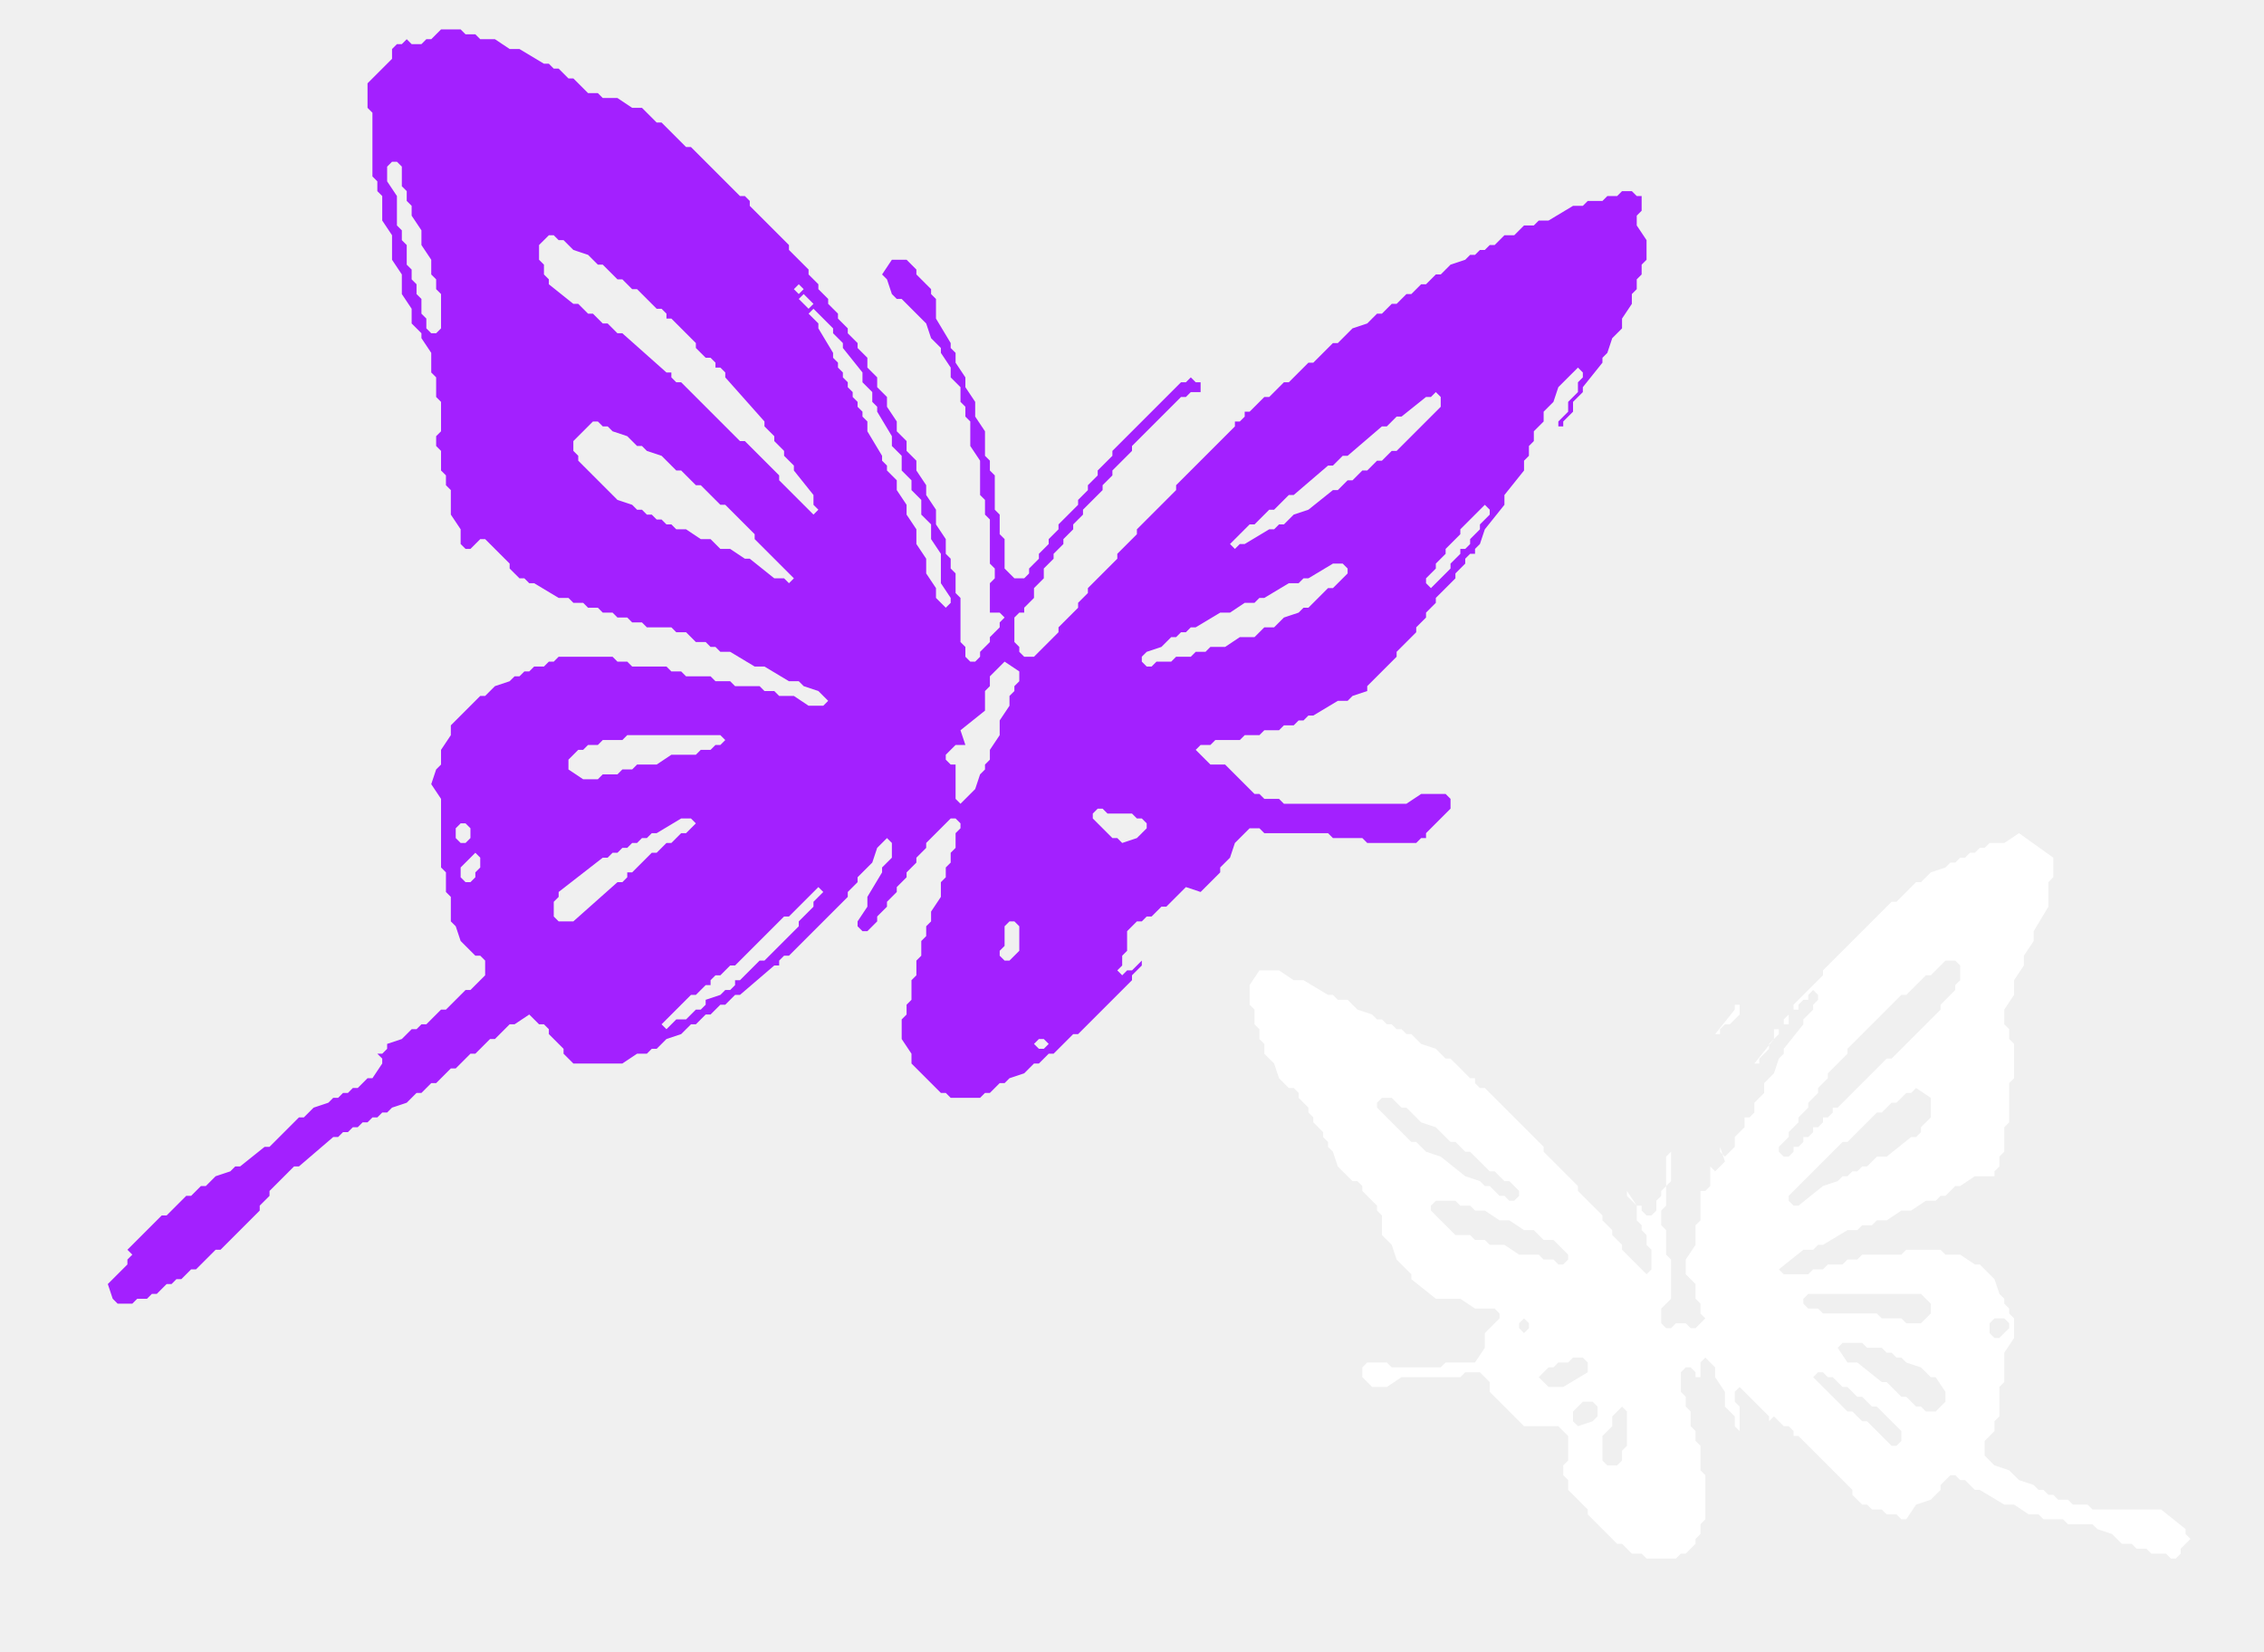
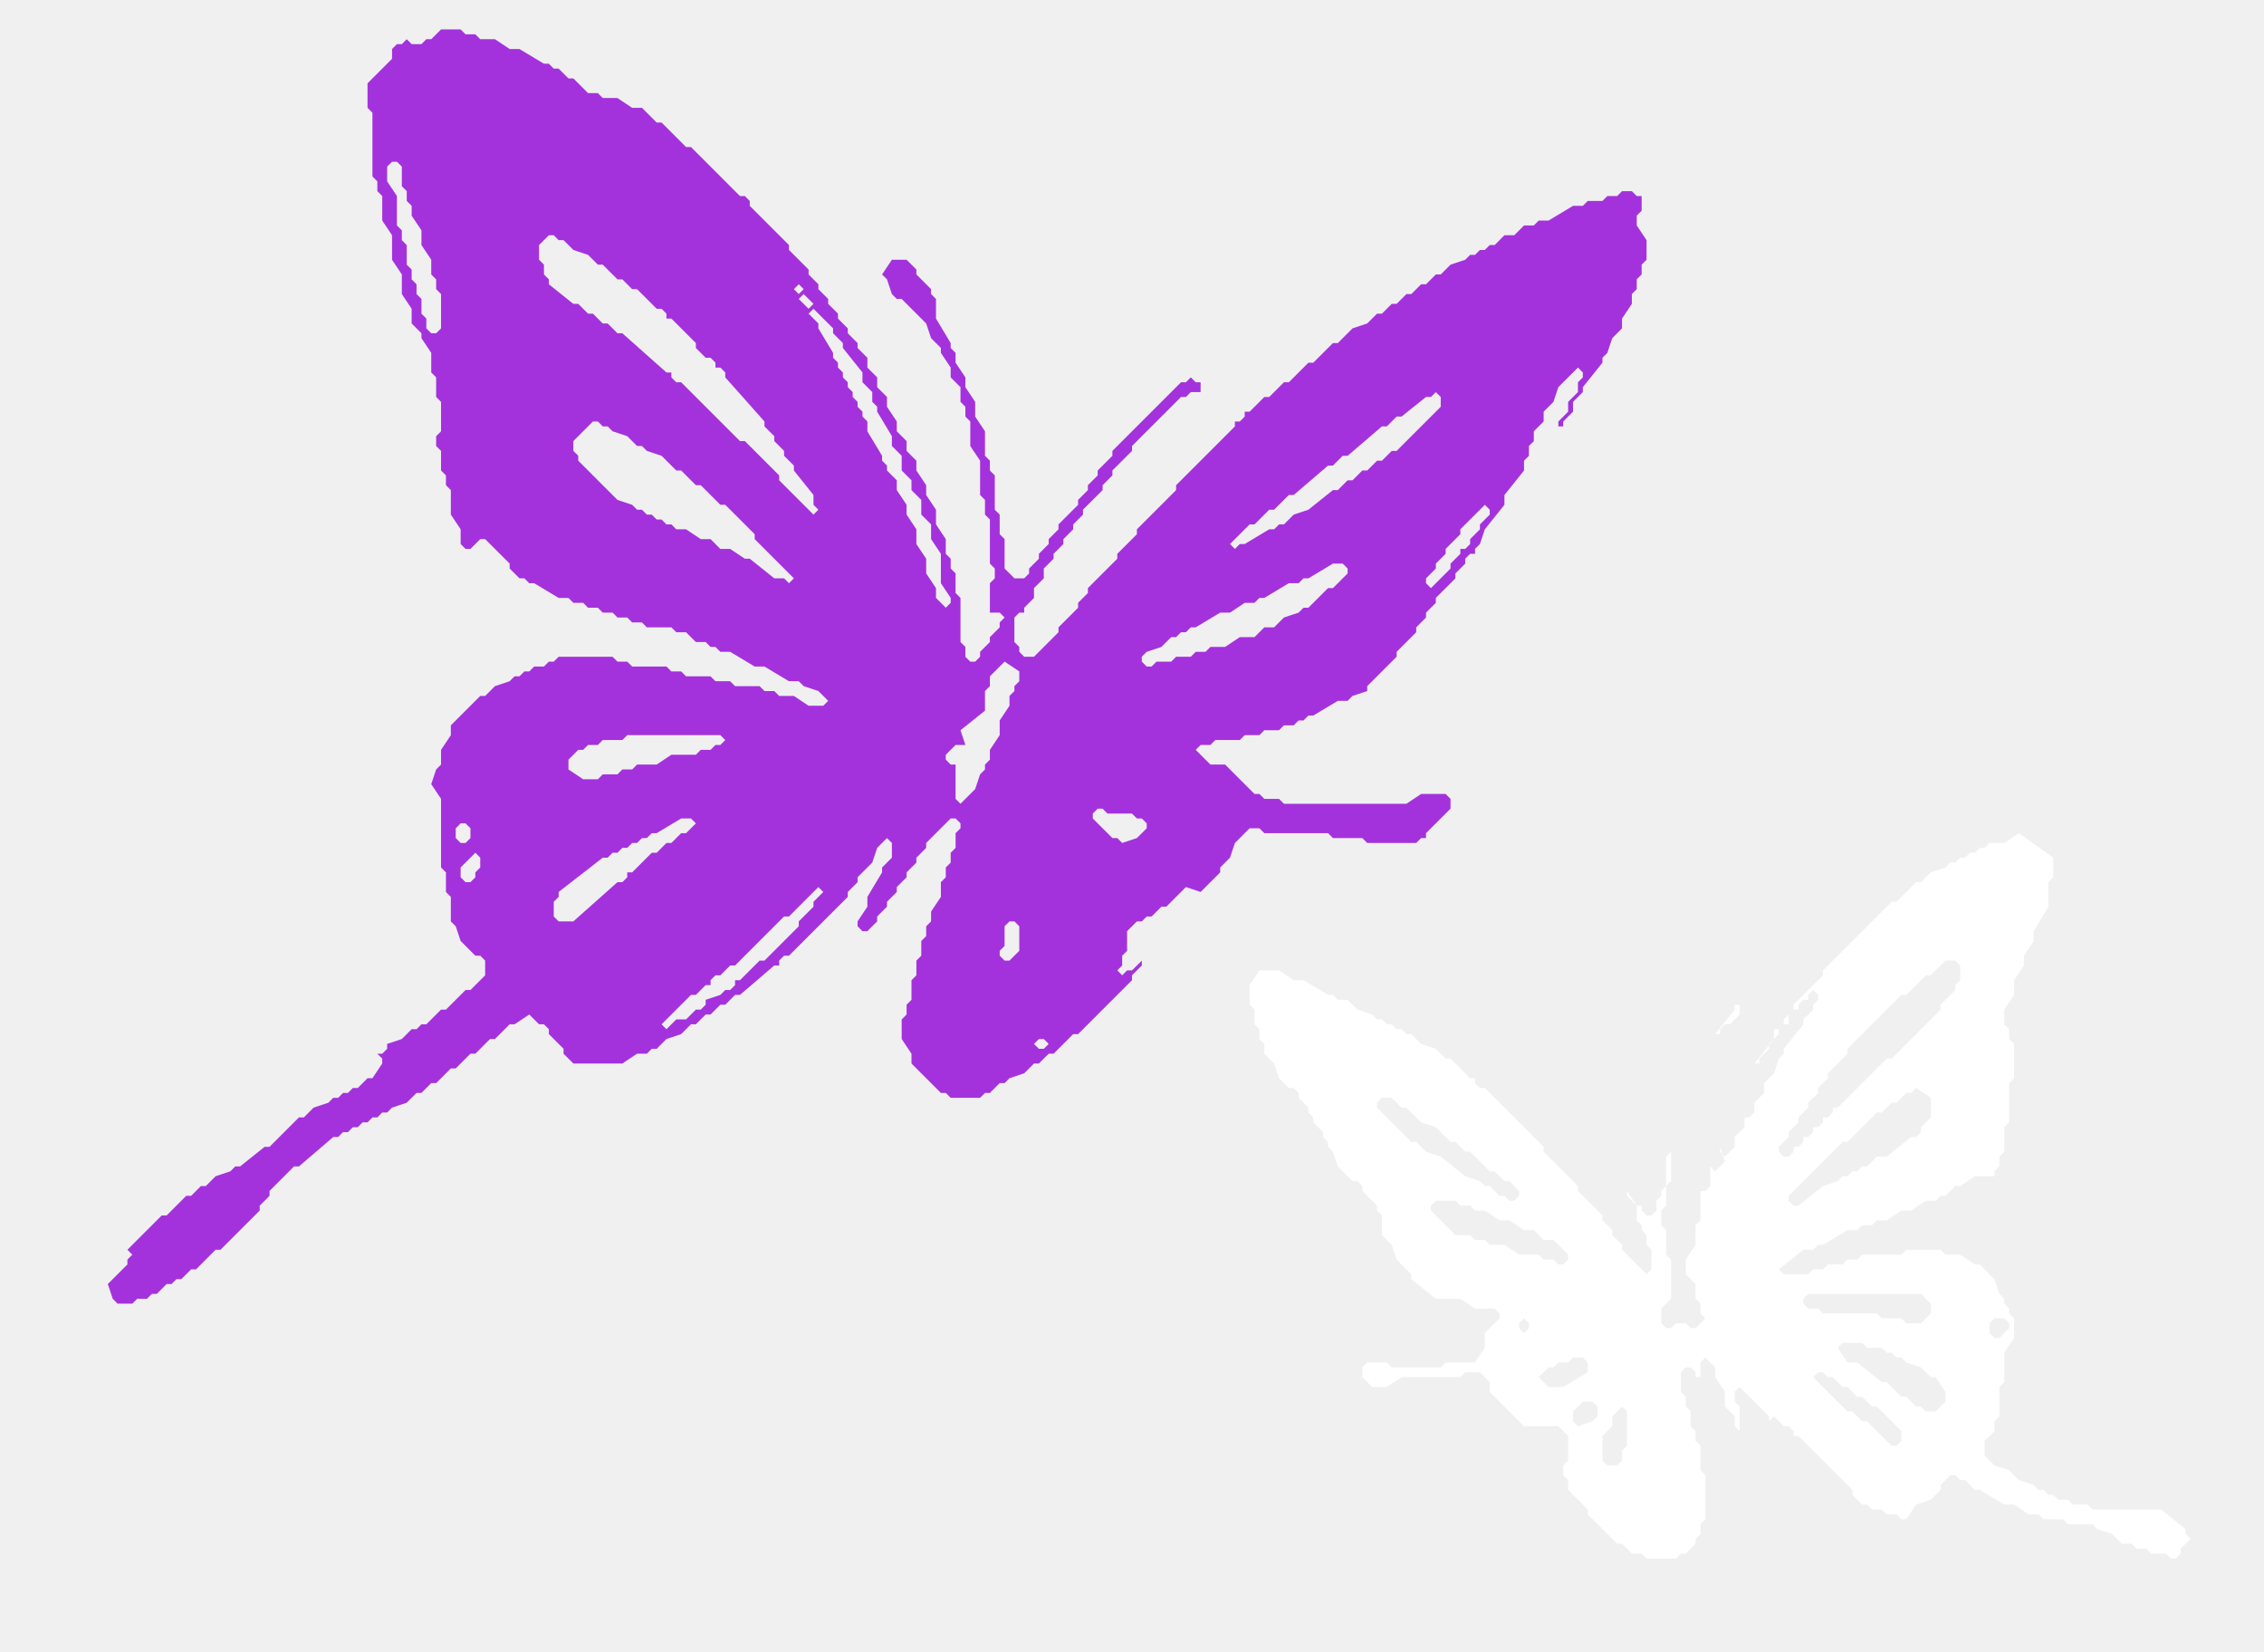
<svg xmlns="http://www.w3.org/2000/svg" viewBox="0 0 462 337">
-   <path fill="#A320FF" fill-rule="evenodd" d="M211,213L212,212L213,212L214,213L213,214L212,214ZM135,209L136,208L137,209L136,210ZM136,208L137,207L138,208L137,209ZM228,198L229,197L230,198L229,199ZM207,188L208,189L208,194L206,196L205,196L204,195L204,194L205,193L205,189L206,188ZM166,184L166,185L163,188L163,189L156,196L155,196L151,200L150,200L150,201L149,202L148,202L147,203L144,204L144,205L143,206L142,206L140,208L138,208L137,207L141,203L142,203L144,201L145,201L145,200L146,199L147,199L149,197L150,197L160,187L161,187L165,183ZM165,183L166,182L167,183L166,184ZM166,182L167,181L168,182L167,183ZM97,174L98,175L98,177L97,178L97,179L96,180L95,180L94,179L94,177ZM93,169L94,168L95,168L96,169L96,171L95,172L94,172L93,171ZM142,168L140,170L139,170L137,172L136,172L134,174L133,174L129,178L128,178L128,179L127,180L126,180L117,188L114,188L113,187L113,184L114,183L114,182L123,175L124,175L125,174L126,174L127,173L128,173L129,172L130,172L131,171L132,171L133,170L134,170L139,167L141,167ZM223,166L224,165L225,165L226,166L231,166L232,167L233,167L234,168L234,169L232,171L229,172L228,171L227,171L223,167ZM116,157L116,155L118,153L119,153L120,152L122,152L123,151L127,151L128,150L147,150L148,151L147,152L146,152L145,153L143,153L142,154L137,154L134,156L130,156L129,157L127,157L126,158L123,158L122,159L119,159ZM205,135L208,137L208,139L207,140L207,141L206,142L206,144L204,147L204,150L202,153L202,155L201,156L201,157L200,158L199,161L196,164L195,163L195,156L194,156L193,155L193,154L195,152L197,152L196,149L201,145L201,141L202,140L202,138ZM192,119L194,122L194,123L193,124L191,122L191,120ZM160,118L161,117L162,118L161,119ZM275,116L275,117L272,120L271,120L267,124L266,124L265,125L262,126L260,128L258,128L256,130L253,130L250,132L247,132L246,133L244,133L243,134L240,134L239,135L236,135L235,136L234,136L233,135L233,134L234,133L237,132L239,130L240,130L241,129L242,129L243,128L244,128L249,125L251,125L254,123L256,123L257,122L258,122L263,119L265,119L266,118L267,118L272,115L274,115ZM251,111L252,110L253,111L252,112ZM303,103L304,104L304,105L302,107L302,108L300,110L300,111L299,112L298,112L298,113L296,115L296,116L292,120L291,119L291,118L293,116L293,115L295,113L295,112L298,109L298,108ZM165,104L166,103L167,104L166,105ZM117,90L121,86L122,86L123,87L124,87L125,88L128,89L130,91L131,91L132,92L135,93L138,96L139,96L142,99L143,99L147,103L148,103L154,109L154,110L161,117L160,118L158,118L153,114L152,114L149,112L147,112L145,110L143,110L140,108L138,108L137,107L136,107L135,106L134,106L133,105L132,105L131,104L130,104L129,103L126,102L118,94L118,93L117,92ZM294,81L294,83L285,92L284,92L282,94L281,94L279,96L278,96L276,98L275,98L273,100L272,100L267,104L264,105L262,107L261,107L260,108L259,108L254,111L253,111L252,110L255,107L256,107L259,104L260,104L263,101L264,101L271,95L272,95L274,93L275,93L282,87L283,87L285,85L286,85L291,81L292,81L293,80ZM168,65L170,67L170,68L172,70L172,71L176,76L176,78L178,80L178,82L179,83L179,84L182,89L182,91L184,93L184,96L186,98L186,100L188,102L188,105L190,107L190,110L192,113L192,119L191,120L189,117L189,114L187,111L187,108L185,105L185,103L183,100L183,98L181,96L181,95L180,94L180,93L177,88L177,86L176,85L176,84L175,83L175,82L174,81L174,80L173,79L173,78L172,77L172,76L171,75L171,74L170,73L170,72L167,67L167,66ZM166,65L167,64L168,65L167,66ZM165,64L166,63L167,64L166,65ZM164,62L165,61L166,62L165,63ZM163,61L164,60L165,61L164,62ZM162,59L163,58L164,59L163,60ZM112,48L113,48L114,49L115,49L117,51L120,52L122,54L123,54L126,57L127,57L129,59L130,59L134,63L135,63L136,64L136,65L137,65L142,70L142,71L144,73L145,73L146,74L146,75L147,75L148,76L148,77L156,86L156,87L158,89L158,90L160,92L160,93L162,95L162,96L166,101L166,103L165,104L159,98L159,97L152,90L151,90L139,78L138,78L137,77L137,76L136,76L127,68L126,68L124,66L123,66L121,64L120,64L118,62L117,62L112,58L112,57L111,56L111,54L110,53L110,50ZM80,33L81,33L82,34L82,38L83,39L83,41L84,42L84,44L86,47L86,50L88,53L88,56L89,57L89,59L90,60L90,67L89,68L88,68L87,67L87,65L86,64L86,61L85,60L85,58L84,57L84,55L83,54L83,50L82,49L82,47L81,46L81,40L79,37L79,34ZM335,40L334,40L333,39L331,39L330,40L328,40L327,41L324,41L323,42L321,42L316,45L314,45L313,46L311,46L309,48L307,48L305,50L304,50L303,51L302,51L301,52L300,52L299,53L296,54L294,56L293,56L291,58L290,58L288,60L287,60L285,62L284,62L282,64L281,64L279,66L276,67L273,70L272,70L268,74L267,74L263,78L262,78L259,81L258,81L255,84L254,84L254,85L253,86L252,86L252,87L240,99L240,100L232,108L232,109L228,113L228,114L222,120L222,121L220,123L220,124L216,128L216,129L211,134L209,134L208,133L208,132L207,131L207,126L208,125L209,125L209,124L211,122L211,120L213,118L213,116L215,114L215,113L217,111L217,110L219,108L219,107L221,105L221,104L225,100L225,99L227,97L227,96L231,92L231,91L241,81L242,81L243,80L245,80L245,78L244,78L243,77L242,78L241,78L227,92L227,93L224,96L224,97L222,99L222,100L220,102L220,103L216,107L216,108L214,110L214,111L212,113L212,114L210,116L210,117L209,118L207,118L205,116L205,110L204,109L204,105L203,104L203,97L202,96L202,94L201,93L201,88L199,85L199,82L197,79L197,77L195,74L195,72L194,71L194,70L191,65L191,61L190,60L190,59L187,56L187,55L185,53L182,53L180,56L181,57L182,60L183,61L184,61L189,66L190,69L192,71L192,72L194,75L194,77L196,79L196,82L197,83L197,85L198,86L198,91L200,94L200,101L201,102L201,105L202,106L202,115L203,116L203,118L202,119L202,125L204,125L205,126L204,127L204,128L202,130L202,131L200,133L200,134L199,135L198,135L197,134L197,132L196,131L196,122L195,121L195,117L194,116L194,114L193,113L193,110L191,107L191,104L189,101L189,99L187,96L187,94L185,92L185,90L183,88L183,86L181,83L181,81L179,79L179,77L177,75L177,73L175,71L175,70L173,68L173,67L171,65L171,64L169,62L169,61L167,59L167,58L165,56L165,55L161,51L161,50L153,42L153,41L152,40L151,40L141,30L140,30L135,25L134,25L131,22L129,22L126,20L123,20L122,19L120,19L117,16L116,16L114,14L113,14L112,13L111,13L106,10L104,10L101,8L98,8L97,7L95,7L94,6L90,6L88,8L87,8L86,9L84,9L83,8L82,9L81,9L80,10L80,12L75,17L75,22L76,23L76,36L77,37L77,39L78,40L78,45L80,48L80,53L82,56L82,60L84,63L84,66L86,68L86,69L88,72L88,76L89,77L89,81L90,82L90,88L89,89L89,91L90,92L90,96L91,97L91,99L92,100L92,105L94,108L94,111L95,112L96,112L98,110L99,110L104,115L104,116L106,118L107,118L108,119L109,119L114,122L116,122L117,123L119,123L120,124L122,124L123,125L125,125L126,126L128,126L129,127L131,127L132,128L137,128L138,129L140,129L142,131L144,131L145,132L146,132L147,133L149,133L154,136L156,136L161,139L163,139L164,140L167,141L169,143L168,144L165,144L162,142L159,142L158,141L156,141L155,140L150,140L149,139L146,139L145,138L140,138L139,137L137,137L136,136L129,136L128,135L126,135L125,134L114,134L113,135L112,135L111,136L109,136L108,137L107,137L106,138L105,138L104,139L101,140L99,142L98,142L92,148L92,150L90,153L90,156L89,157L88,160L90,163L90,177L91,178L91,182L92,183L92,188L93,189L94,192L97,195L98,195L99,196L99,199L96,202L95,202L91,206L90,206L87,209L86,209L85,210L84,210L82,212L79,213L79,214L78,215L75,215L74,216L75,215L77,215L78,216L78,217L76,220L75,220L73,222L72,222L71,223L70,223L69,224L68,224L67,225L64,226L62,228L61,228L55,234L54,234L49,238L48,238L47,239L44,240L42,242L41,242L39,244L38,244L34,248L33,248L26,255L27,256L26,257L26,258L22,262L23,265L24,266L27,266L28,265L30,265L31,264L32,264L34,262L35,262L36,261L37,261L39,259L40,259L44,255L45,255L53,247L53,246L55,244L55,243L60,238L61,238L68,232L69,232L70,231L71,231L72,230L73,230L74,229L75,229L76,228L77,228L78,227L79,227L80,226L83,225L85,223L86,223L88,221L89,221L92,218L93,218L96,215L97,215L100,212L101,212L104,209L105,209L108,207L110,209L111,209L112,210L112,211L115,214L115,215L117,217L127,217L130,215L132,215L133,214L134,214L136,212L139,211L141,209L142,209L144,207L145,207L147,205L148,205L150,203L151,203L158,197L159,197L159,196L160,195L161,195L173,183L173,182L175,180L175,179L178,176L179,173L181,171L182,172L182,175L180,177L180,178L177,183L177,185L175,188L175,189L176,190L177,190L179,188L179,187L181,185L181,184L183,182L183,181L185,179L185,178L187,176L187,175L189,173L189,172L194,167L195,167L196,168L196,169L195,170L195,173L194,174L194,176L193,177L193,179L192,180L192,183L190,186L190,188L189,189L189,191L188,192L188,195L187,196L187,199L186,200L186,204L185,205L185,207L184,208L184,212L186,215L186,217L192,223L193,223L194,224L200,224L201,223L202,223L204,221L205,221L206,220L209,219L211,217L212,217L214,215L215,215L219,211L220,211L231,200L231,199L233,197L233,196L234,195L231,198L230,198L229,197L229,195L230,194L230,190L232,188L233,188L234,187L235,187L237,185L238,185L242,181L245,182L249,178L249,177L251,175L252,172L255,169L257,169L258,170L271,170L272,171L278,171L279,172L289,172L290,171L291,171L291,170L296,165L296,163L295,162L290,162L287,164L262,164L261,163L258,163L257,162L256,162L250,156L247,156L244,153L245,152L247,152L248,151L253,151L254,150L257,150L258,149L261,149L262,148L264,148L265,147L266,147L267,146L268,146L273,143L275,143L276,142L279,141L279,140L285,134L285,133L289,129L289,128L291,126L291,125L293,123L293,122L297,118L297,117L299,115L299,114L300,113L301,113L301,112L302,111L303,108L307,103L307,101L311,96L311,94L312,93L312,91L313,90L313,88L315,86L315,84L317,82L318,79L322,75L323,76L323,77L322,78L322,80L320,82L320,84L318,86L318,87L317,88L318,87L319,87L319,86L321,84L321,82L323,80L323,79L327,74L327,73L328,72L329,69L331,67L331,65L333,62L333,60L334,59L334,57L335,56L335,54L336,53L336,49L334,46L334,44L335,43Z" />
+   <path fill="#A432DC" fill-rule="evenodd" d="M211,213L212,212L213,212L214,213L213,214L212,214ZM135,209L136,208L137,209L136,210ZM136,208L137,207L138,208L137,209ZM228,198L229,197L230,198L229,199ZM207,188L208,189L208,194L206,196L205,196L204,195L204,194L205,193L205,189L206,188ZM166,184L166,185L163,188L163,189L156,196L155,196L151,200L150,200L150,201L149,202L148,202L147,203L144,204L144,205L143,206L142,206L140,208L138,208L137,207L141,203L142,203L144,201L145,201L145,200L146,199L147,199L149,197L150,197L160,187L161,187L165,183ZM165,183L166,182L167,183L166,184ZM166,182L167,181L168,182L167,183ZM97,174L98,175L98,177L97,178L97,179L96,180L95,180L94,179L94,177ZM93,169L94,168L95,168L96,169L96,171L95,172L94,172L93,171ZM142,168L140,170L139,170L137,172L136,172L134,174L133,174L129,178L128,178L128,179L127,180L126,180L117,188L114,188L113,187L113,184L114,183L114,182L123,175L124,175L125,174L126,174L127,173L128,173L129,172L130,172L131,171L132,171L133,170L134,170L139,167L141,167ZM223,166L224,165L225,165L226,166L231,166L232,167L233,167L234,168L234,169L232,171L229,172L228,171L227,171L223,167ZM116,157L116,155L118,153L119,153L120,152L122,152L123,151L127,151L128,150L147,150L148,151L147,152L146,152L145,153L143,153L142,154L137,154L134,156L130,156L129,157L127,157L126,158L123,158L122,159L119,159ZM205,135L208,137L208,139L207,140L207,141L206,142L206,144L204,147L204,150L202,153L202,155L201,156L201,157L200,158L199,161L196,164L195,163L195,156L194,156L193,155L193,154L195,152L197,152L196,149L201,145L201,141L202,140L202,138ZM192,119L194,122L194,123L193,124L191,122L191,120ZM160,118L161,117L162,118L161,119ZM275,116L275,117L272,120L271,120L267,124L266,124L265,125L262,126L260,128L258,128L256,130L253,130L250,132L247,132L246,133L244,133L243,134L240,134L239,135L236,135L235,136L234,136L233,135L233,134L234,133L237,132L239,130L240,130L241,129L242,129L243,128L244,128L249,125L251,125L254,123L256,123L257,122L258,122L263,119L265,119L266,118L267,118L272,115L274,115ZM251,111L252,110L253,111L252,112ZM303,103L304,104L304,105L302,107L302,108L300,110L300,111L299,112L298,112L298,113L296,115L296,116L292,120L291,119L291,118L293,116L293,115L295,113L295,112L298,109L298,108ZM165,104L166,103L167,104L166,105ZM117,90L121,86L122,86L123,87L124,87L125,88L128,89L130,91L131,91L132,92L135,93L138,96L139,96L142,99L143,99L147,103L148,103L154,109L154,110L161,117L160,118L158,118L153,114L152,114L149,112L147,112L145,110L143,110L140,108L138,108L137,107L136,107L135,106L134,106L133,105L132,105L131,104L130,104L129,103L126,102L118,94L118,93L117,92ZM294,81L294,83L285,92L284,92L282,94L281,94L279,96L278,96L276,98L275,98L273,100L272,100L267,104L264,105L262,107L261,107L260,108L259,108L254,111L253,111L252,110L255,107L256,107L259,104L260,104L263,101L264,101L271,95L272,95L274,93L275,93L282,87L283,87L285,85L286,85L291,81L292,81L293,80ZM168,65L170,67L170,68L172,70L172,71L176,76L176,78L178,80L178,82L179,83L179,84L182,89L182,91L184,93L184,96L186,98L186,100L188,102L188,105L190,107L190,110L192,113L192,119L191,120L189,117L189,114L187,111L187,108L185,105L185,103L183,100L183,98L181,96L181,95L180,94L180,93L177,88L177,86L176,85L176,84L175,83L175,82L174,81L174,80L173,79L173,78L172,77L172,76L171,75L171,74L170,73L170,72L167,67L167,66ZM166,65L167,64L168,65L167,66ZM165,64L166,63L167,64L166,65ZM164,62L165,61L166,62L165,63ZM163,61L164,60L165,61L164,62ZM162,59L163,58L164,59L163,60ZM112,48L113,48L114,49L115,49L117,51L120,52L122,54L123,54L126,57L127,57L129,59L130,59L134,63L135,63L136,64L136,65L137,65L142,70L142,71L144,73L145,73L146,74L146,75L147,75L148,76L148,77L156,86L156,87L158,89L158,90L160,92L160,93L162,95L162,96L166,101L166,103L165,104L159,98L159,97L152,90L151,90L139,78L138,78L137,77L137,76L136,76L127,68L126,68L124,66L123,66L121,64L120,64L118,62L117,62L112,58L112,57L111,56L111,54L110,53L110,50ZM80,33L81,33L82,34L82,38L83,39L83,41L84,42L84,44L86,47L86,50L88,53L88,56L89,57L89,59L90,60L90,67L89,68L88,68L87,67L87,65L86,64L86,61L85,60L85,58L84,57L84,55L83,54L83,50L82,49L82,47L81,46L81,40L79,37L79,34ZM335,40L334,40L333,39L331,39L330,40L328,40L327,41L324,41L323,42L321,42L316,45L314,45L313,46L311,46L309,48L307,48L305,50L304,50L303,51L302,51L301,52L300,52L299,53L296,54L294,56L293,56L291,58L290,58L288,60L287,60L285,62L284,62L282,64L281,64L279,66L276,67L273,70L272,70L268,74L267,74L263,78L262,78L259,81L258,81L255,84L254,84L254,85L253,86L252,86L252,87L240,99L240,100L232,108L232,109L228,113L228,114L222,120L222,121L220,123L220,124L216,128L216,129L211,134L209,134L208,133L208,132L207,131L207,126L208,125L209,125L209,124L211,122L211,120L213,118L213,116L215,114L215,113L217,111L217,110L219,108L219,107L221,105L221,104L225,100L225,99L227,97L227,96L231,92L231,91L241,81L242,81L243,80L245,80L245,78L244,78L243,77L242,78L241,78L227,92L227,93L224,96L224,97L222,99L222,100L220,102L220,103L216,107L216,108L214,110L214,111L212,113L212,114L210,116L210,117L209,118L207,118L205,116L205,110L204,109L204,105L203,104L203,97L202,96L202,94L201,93L201,88L199,85L199,82L197,79L197,77L195,74L195,72L194,71L194,70L191,65L191,61L190,60L190,59L187,56L187,55L185,53L182,53L180,56L181,57L182,60L183,61L184,61L189,66L190,69L192,71L192,72L194,75L194,77L196,79L196,82L197,83L197,85L198,86L198,91L200,94L200,101L201,102L201,105L202,106L202,115L203,116L203,118L202,119L202,125L204,125L205,126L204,127L204,128L202,130L202,131L200,133L200,134L199,135L198,135L197,134L197,132L196,131L196,122L195,121L195,117L194,116L194,114L193,113L193,110L191,107L191,104L189,101L189,99L187,96L187,94L185,92L185,90L183,88L183,86L181,83L181,81L179,79L179,77L177,75L177,73L175,71L175,70L173,68L173,67L171,65L171,64L169,62L169,61L167,59L167,58L165,56L165,55L161,51L161,50L153,42L153,41L152,40L151,40L141,30L140,30L135,25L134,25L131,22L129,22L126,20L123,20L122,19L120,19L117,16L116,16L114,14L113,14L112,13L111,13L106,10L104,10L101,8L98,8L97,7L95,7L94,6L90,6L88,8L87,8L86,9L84,9L83,8L82,9L81,9L80,10L80,12L75,17L75,22L76,23L76,36L77,37L77,39L78,40L78,45L80,48L80,53L82,56L82,60L84,63L84,66L86,68L86,69L88,72L88,76L89,77L89,81L90,82L90,88L89,89L89,91L90,92L90,96L91,97L91,99L92,100L92,105L94,108L94,111L95,112L96,112L98,110L99,110L104,115L104,116L106,118L107,118L108,119L109,119L114,122L116,122L117,123L119,123L120,124L122,124L123,125L125,125L126,126L128,126L129,127L131,127L132,128L137,128L138,129L140,129L142,131L144,131L145,132L146,132L147,133L149,133L154,136L156,136L161,139L163,139L164,140L167,141L169,143L168,144L165,144L162,142L159,142L158,141L156,141L155,140L150,140L149,139L146,139L145,138L140,138L139,137L137,137L136,136L129,136L128,135L126,135L125,134L114,134L113,135L112,135L111,136L109,136L108,137L107,137L106,138L105,138L104,139L101,140L99,142L98,142L92,148L92,150L90,153L90,156L89,157L88,160L90,163L90,177L91,178L91,182L92,183L92,188L93,189L94,192L97,195L98,195L99,196L99,199L96,202L95,202L91,206L90,206L87,209L86,209L85,210L84,210L82,212L79,213L79,214L78,215L75,215L74,216L75,215L77,215L78,216L78,217L76,220L75,220L73,222L72,222L71,223L70,223L69,224L68,224L67,225L64,226L62,228L61,228L55,234L54,234L49,238L48,238L47,239L44,240L42,242L41,242L39,244L38,244L34,248L33,248L26,255L27,256L26,257L26,258L22,262L23,265L24,266L27,266L28,265L30,265L31,264L32,264L34,262L35,262L36,261L37,261L39,259L40,259L44,255L45,255L53,247L53,246L55,244L55,243L60,238L61,238L68,232L69,232L70,231L71,231L72,230L73,230L74,229L75,229L76,228L77,228L78,227L79,227L80,226L83,225L85,223L86,223L88,221L89,221L92,218L93,218L96,215L97,215L100,212L101,212L104,209L105,209L108,207L110,209L111,209L112,210L112,211L115,214L115,215L117,217L127,217L130,215L132,215L133,214L134,214L136,212L139,211L141,209L142,209L144,207L145,207L147,205L148,205L150,203L151,203L158,197L159,197L159,196L160,195L161,195L173,183L173,182L175,180L175,179L178,176L179,173L181,171L182,172L182,175L180,177L180,178L177,183L177,185L175,188L175,189L176,190L177,190L179,188L179,187L181,185L181,184L183,182L183,181L185,179L185,178L187,176L187,175L189,173L189,172L194,167L195,167L196,168L196,169L195,170L195,173L194,174L194,176L193,177L193,179L192,180L192,183L190,186L190,188L189,189L189,191L188,192L188,195L187,196L187,199L186,200L186,204L185,205L185,207L184,208L184,212L186,215L186,217L192,223L193,223L194,224L200,224L201,223L202,223L204,221L205,221L206,220L209,219L211,217L212,217L214,215L215,215L219,211L220,211L231,200L231,199L233,197L233,196L234,195L231,198L230,198L229,197L229,195L230,194L230,190L232,188L233,188L234,187L235,187L237,185L238,185L242,181L245,182L249,178L249,177L251,175L252,172L255,169L257,169L258,170L271,170L272,171L278,171L279,172L289,172L290,171L291,171L291,170L296,165L296,163L295,162L290,162L287,164L262,164L261,163L258,163L257,162L256,162L250,156L247,156L244,153L245,152L247,152L248,151L253,151L254,150L257,150L258,149L261,149L262,148L264,148L265,147L266,147L267,146L268,146L273,143L275,143L276,142L279,141L279,140L285,134L285,133L289,129L289,128L291,126L291,125L293,123L293,122L297,118L297,117L299,115L299,114L300,113L301,113L301,112L302,111L303,108L307,103L307,101L311,96L311,94L312,93L312,91L313,90L313,88L315,86L315,84L317,82L318,79L322,75L323,76L323,77L322,78L322,80L320,82L320,84L318,86L318,87L317,88L318,87L319,87L319,86L321,84L321,82L323,80L323,79L327,74L327,73L328,72L329,69L331,67L331,65L333,62L333,60L334,59L334,57L335,56L335,54L336,53L336,49L334,46L334,44L335,43Z" />
  <path fill="#FFFFFF" fill-rule="evenodd" d="M331,287L332,288L332,295L331,296L331,298L330,299L328,299L327,298L327,293L329,291L329,289ZM325,286L326,287L326,289L325,290L322,291L321,290L321,288L323,286ZM370,281L371,280L372,280L373,281L374,281L376,283L377,283L379,285L380,285L382,287L383,287L388,292L388,294L387,295L386,295L381,290L380,290L378,288L377,288ZM324,278L324,280L319,283L316,283L314,281L316,279L317,279L318,278L320,278L321,277L323,277ZM375,275L376,274L380,274L381,275L384,275L385,276L386,276L387,277L388,277L389,278L392,279L394,281L395,281L397,284L397,286L395,288L393,288L392,287L391,287L389,285L388,285L385,282L384,282L379,278L377,278ZM406,272L406,270L407,269L409,269L410,270L410,271L408,273L407,273ZM310,270L311,269L312,270L312,271L311,272L310,271ZM368,265L369,264L392,264L394,266L394,268L392,270L389,270L388,269L384,269L383,268L372,268L371,267L369,267L368,266ZM292,246L293,245L297,245L298,246L300,246L301,247L303,247L306,249L308,249L311,251L313,251L315,253L317,253L320,256L320,257L319,258L318,258L317,257L315,257L314,256L310,256L307,254L304,254L303,253L301,253L300,252L297,252L292,247ZM281,225L282,224L284,224L286,226L287,226L290,229L293,230L296,233L297,233L299,235L300,235L304,239L305,239L307,241L308,241L310,243L310,244L309,245L308,245L307,244L306,244L304,242L303,242L302,241L299,240L294,236L291,235L289,233L288,233L281,226ZM394,224L394,228L392,230L392,231L391,232L390,232L385,236L383,236L381,238L380,238L379,239L378,239L377,240L376,240L375,241L372,242L367,246L366,246L365,245L365,244L376,233L377,233L383,227L384,227L386,225L387,225L389,223L390,223L391,222ZM355,205L354,205L354,206L350,211L351,211L351,210L352,209L353,209L355,207ZM369,203L370,202L371,203L371,204L370,205L369,204ZM399,196L400,197L400,200L399,201L399,202L396,205L396,206L386,216L385,216L375,226L374,226L374,227L373,228L372,228L372,229L371,230L370,230L370,231L369,232L368,232L368,233L367,234L366,234L366,235L365,236L364,236L363,235L363,234L365,232L365,231L367,229L367,228L369,226L369,225L371,223L371,222L373,220L373,219L377,215L377,214L388,203L389,203L393,199L394,199L397,196ZM419,175L412,170L409,172L406,172L405,173L404,173L403,174L402,174L401,175L400,175L399,176L398,176L397,177L394,178L392,180L391,180L387,184L386,184L372,198L372,199L366,205L366,206L364,208L364,209L363,210L362,210L362,212L358,217L359,217L359,216L361,214L361,213L363,211L363,210L364,209L365,209L365,207L366,206L367,206L367,205L368,204L369,204L370,205L370,206L368,208L368,209L364,214L364,215L363,216L362,219L360,221L360,223L358,225L358,227L357,228L356,228L356,230L354,232L353,231L353,229L353,231L354,232L354,234L352,236L351,235L351,234L352,237L350,239L349,238L349,242L348,243L347,243L347,249L346,250L346,254L344,257L344,260L346,262L346,265L347,266L347,268L348,269L346,271L345,271L344,270L342,270L341,271L340,271L339,270L339,267L341,265L341,257L340,256L340,251L339,250L339,247L340,246L340,242L341,241L341,235L340,236L340,242L339,243L339,244L338,245L338,247L337,248L336,248L335,247L335,246L334,246L332,243L332,244L334,246L334,249L335,250L335,251L336,252L336,254L337,255L337,259L336,260L331,255L331,254L329,252L329,251L327,249L327,248L322,243L322,242L315,235L315,234L303,222L302,222L301,221L301,220L300,220L296,216L295,216L293,214L290,213L288,211L287,211L286,210L285,210L284,209L283,209L282,208L281,208L280,207L277,206L275,204L273,204L272,203L271,203L266,200L264,200L261,198L257,198L255,201L255,205L256,206L256,209L257,210L257,212L258,213L258,215L260,217L261,220L263,222L264,222L265,223L265,224L267,226L267,227L268,228L268,229L270,231L270,232L271,233L271,234L272,235L273,238L276,241L277,241L278,242L278,243L281,246L281,247L282,248L282,252L284,254L285,257L288,260L288,261L293,265L298,265L301,267L305,267L306,268L306,269L303,272L303,275L301,278L295,278L294,279L284,279L283,278L279,278L278,279L278,281L280,283L283,283L286,281L298,281L299,280L302,280L304,282L304,284L311,291L318,291L320,293L320,298L319,299L319,301L320,302L320,304L324,308L324,309L330,315L331,315L333,317L335,317L336,318L342,318L343,317L344,317L346,315L346,314L347,313L347,311L348,310L348,301L347,300L347,295L346,294L346,292L345,291L345,288L344,287L344,285L343,284L343,280L344,279L345,279L346,280L346,281L347,281L347,278L348,277L350,279L350,281L352,284L352,287L354,289L354,291L355,292L355,287L354,286L354,284L355,283L361,289L361,290L362,289L364,291L365,291L366,292L366,293L367,293L378,304L378,305L380,307L381,307L382,308L384,308L385,309L387,309L388,310L389,310L391,307L394,306L396,304L396,303L398,301L399,301L400,302L401,302L403,304L404,304L409,307L411,307L414,309L416,309L417,310L421,310L422,311L427,311L428,312L431,313L433,315L435,315L436,316L438,316L439,317L442,317L443,318L444,318L445,317L445,316L447,314L446,313L446,312L441,308L427,308L426,307L423,307L422,306L420,306L419,305L418,305L417,304L416,304L415,303L412,302L410,300L407,299L405,297L405,294L407,292L407,290L408,289L408,283L409,282L409,276L411,273L411,269L410,268L410,267L409,266L409,265L408,264L407,261L404,258L403,258L400,256L397,256L396,255L389,255L388,256L380,256L379,257L377,257L376,258L373,258L372,259L370,259L369,260L364,260L363,259L368,255L370,255L371,254L372,254L377,251L379,251L380,250L382,250L383,249L385,249L388,247L390,247L393,245L395,245L396,244L397,244L399,242L400,242L403,240L407,240L407,239L408,238L408,236L409,235L409,230L410,229L410,221L411,220L411,213L410,212L410,210L409,209L409,206L411,203L411,200L413,197L413,195L415,192L415,190L418,185L418,180L419,179Z" />
</svg>
